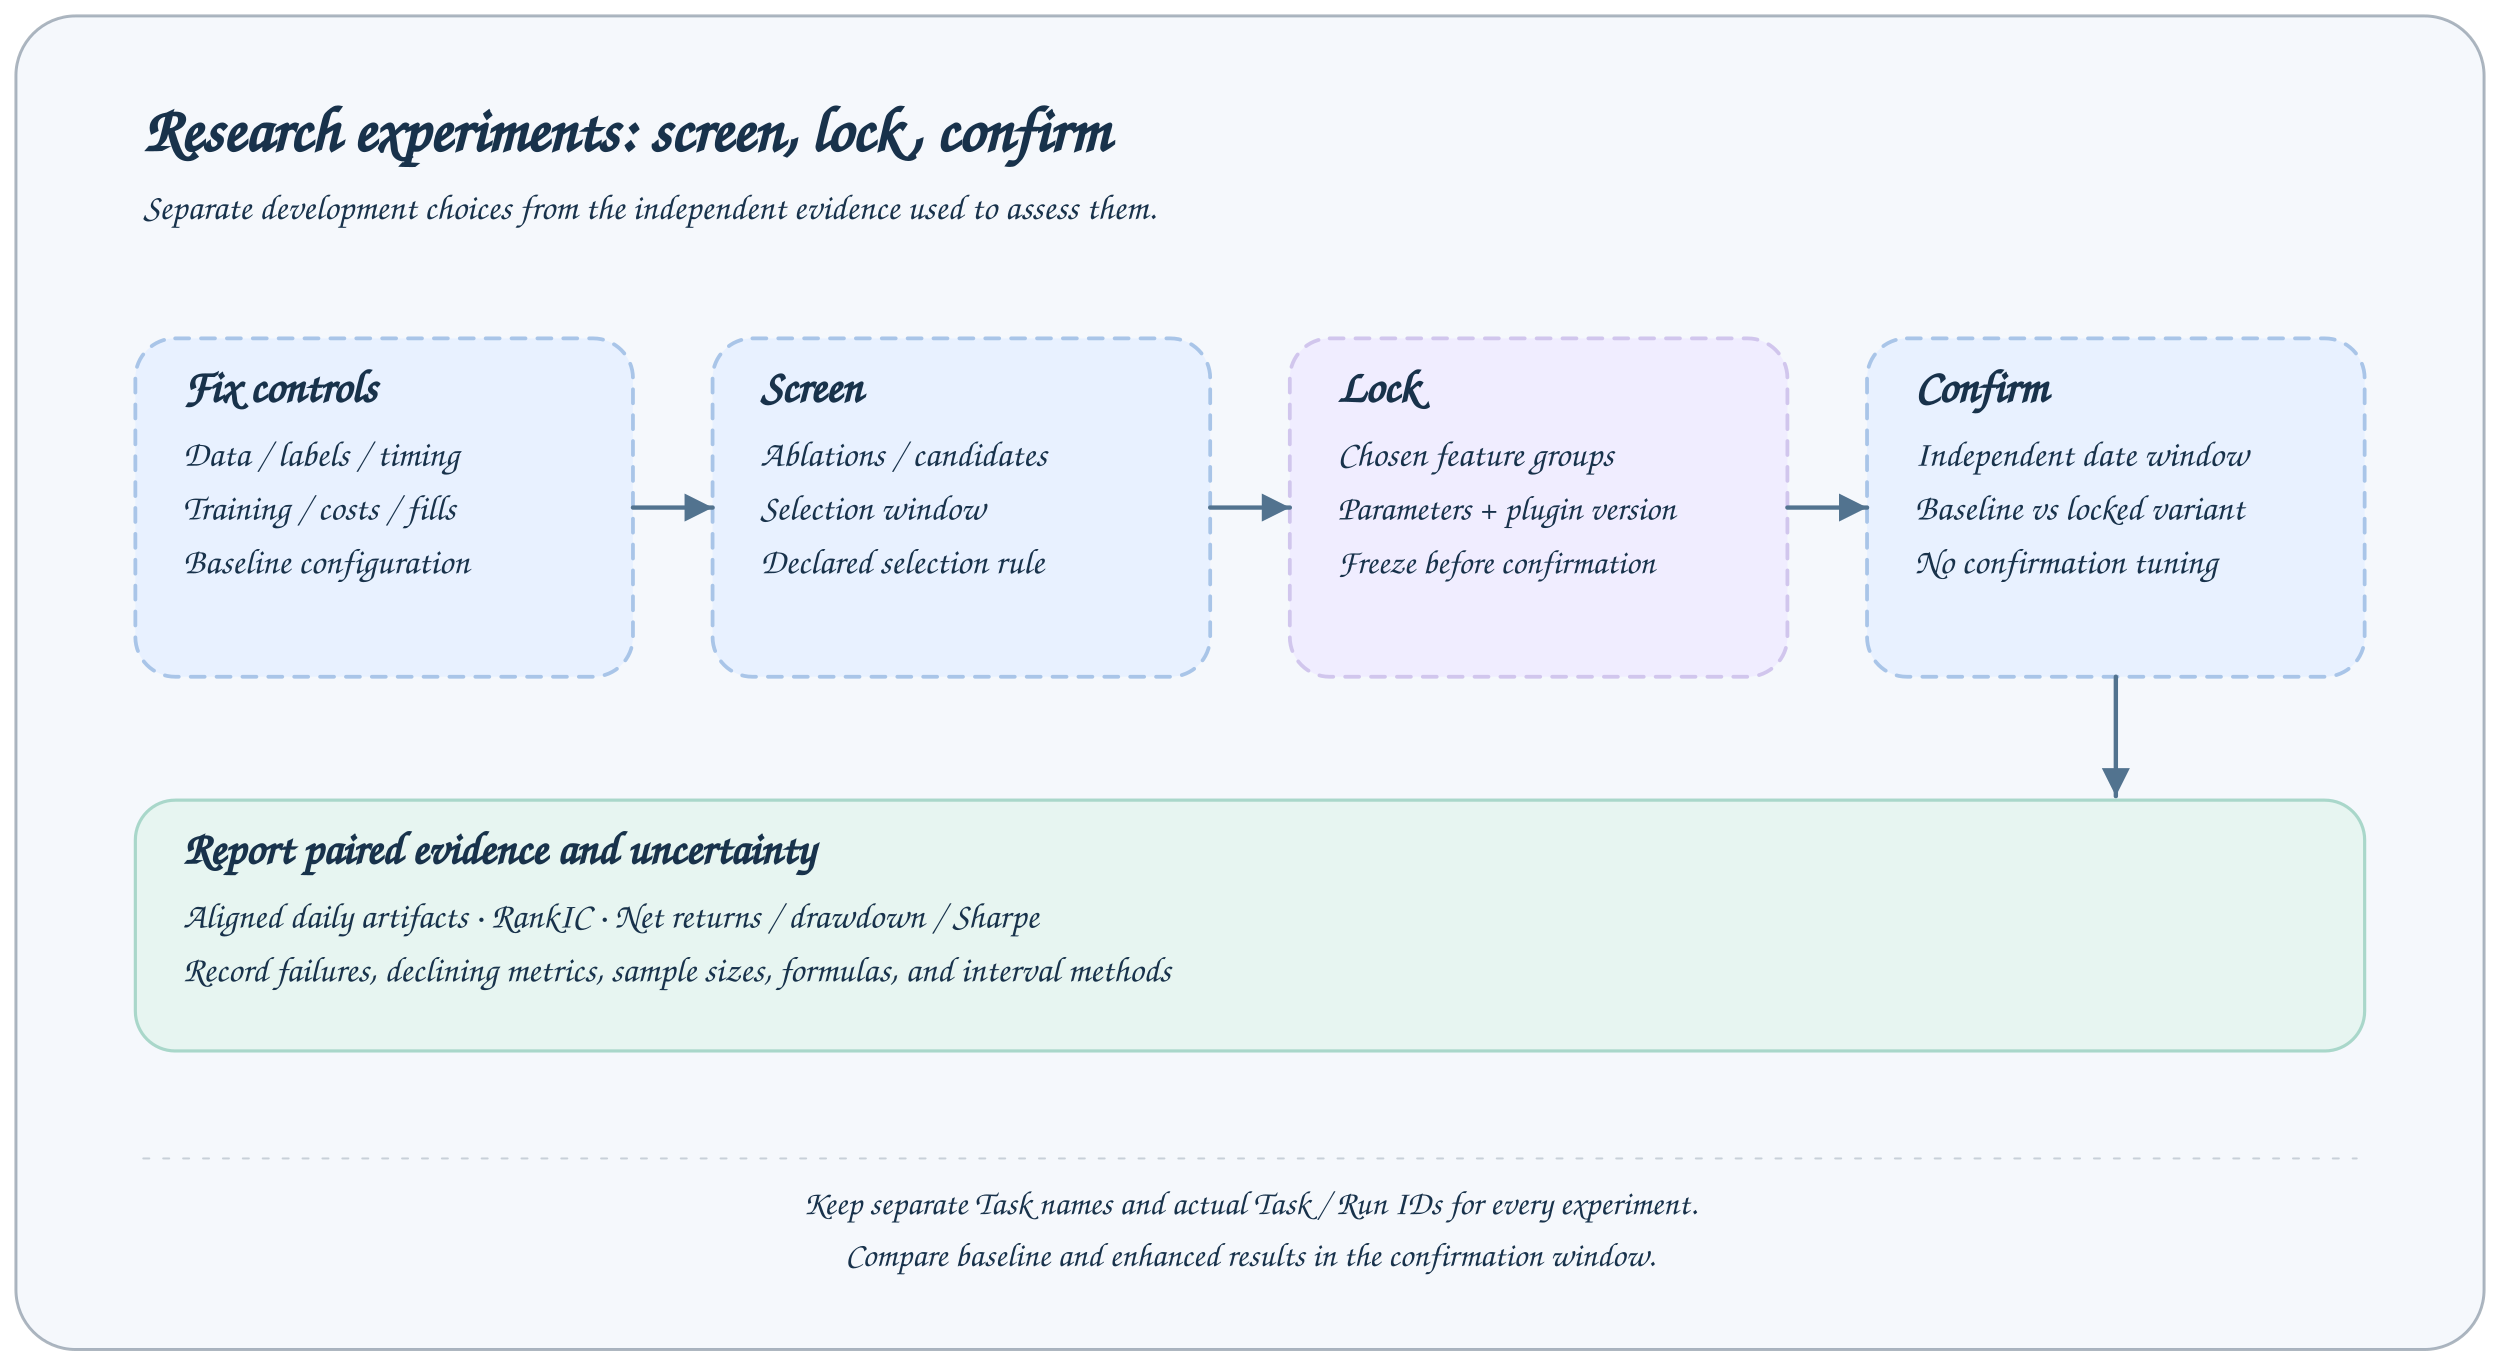
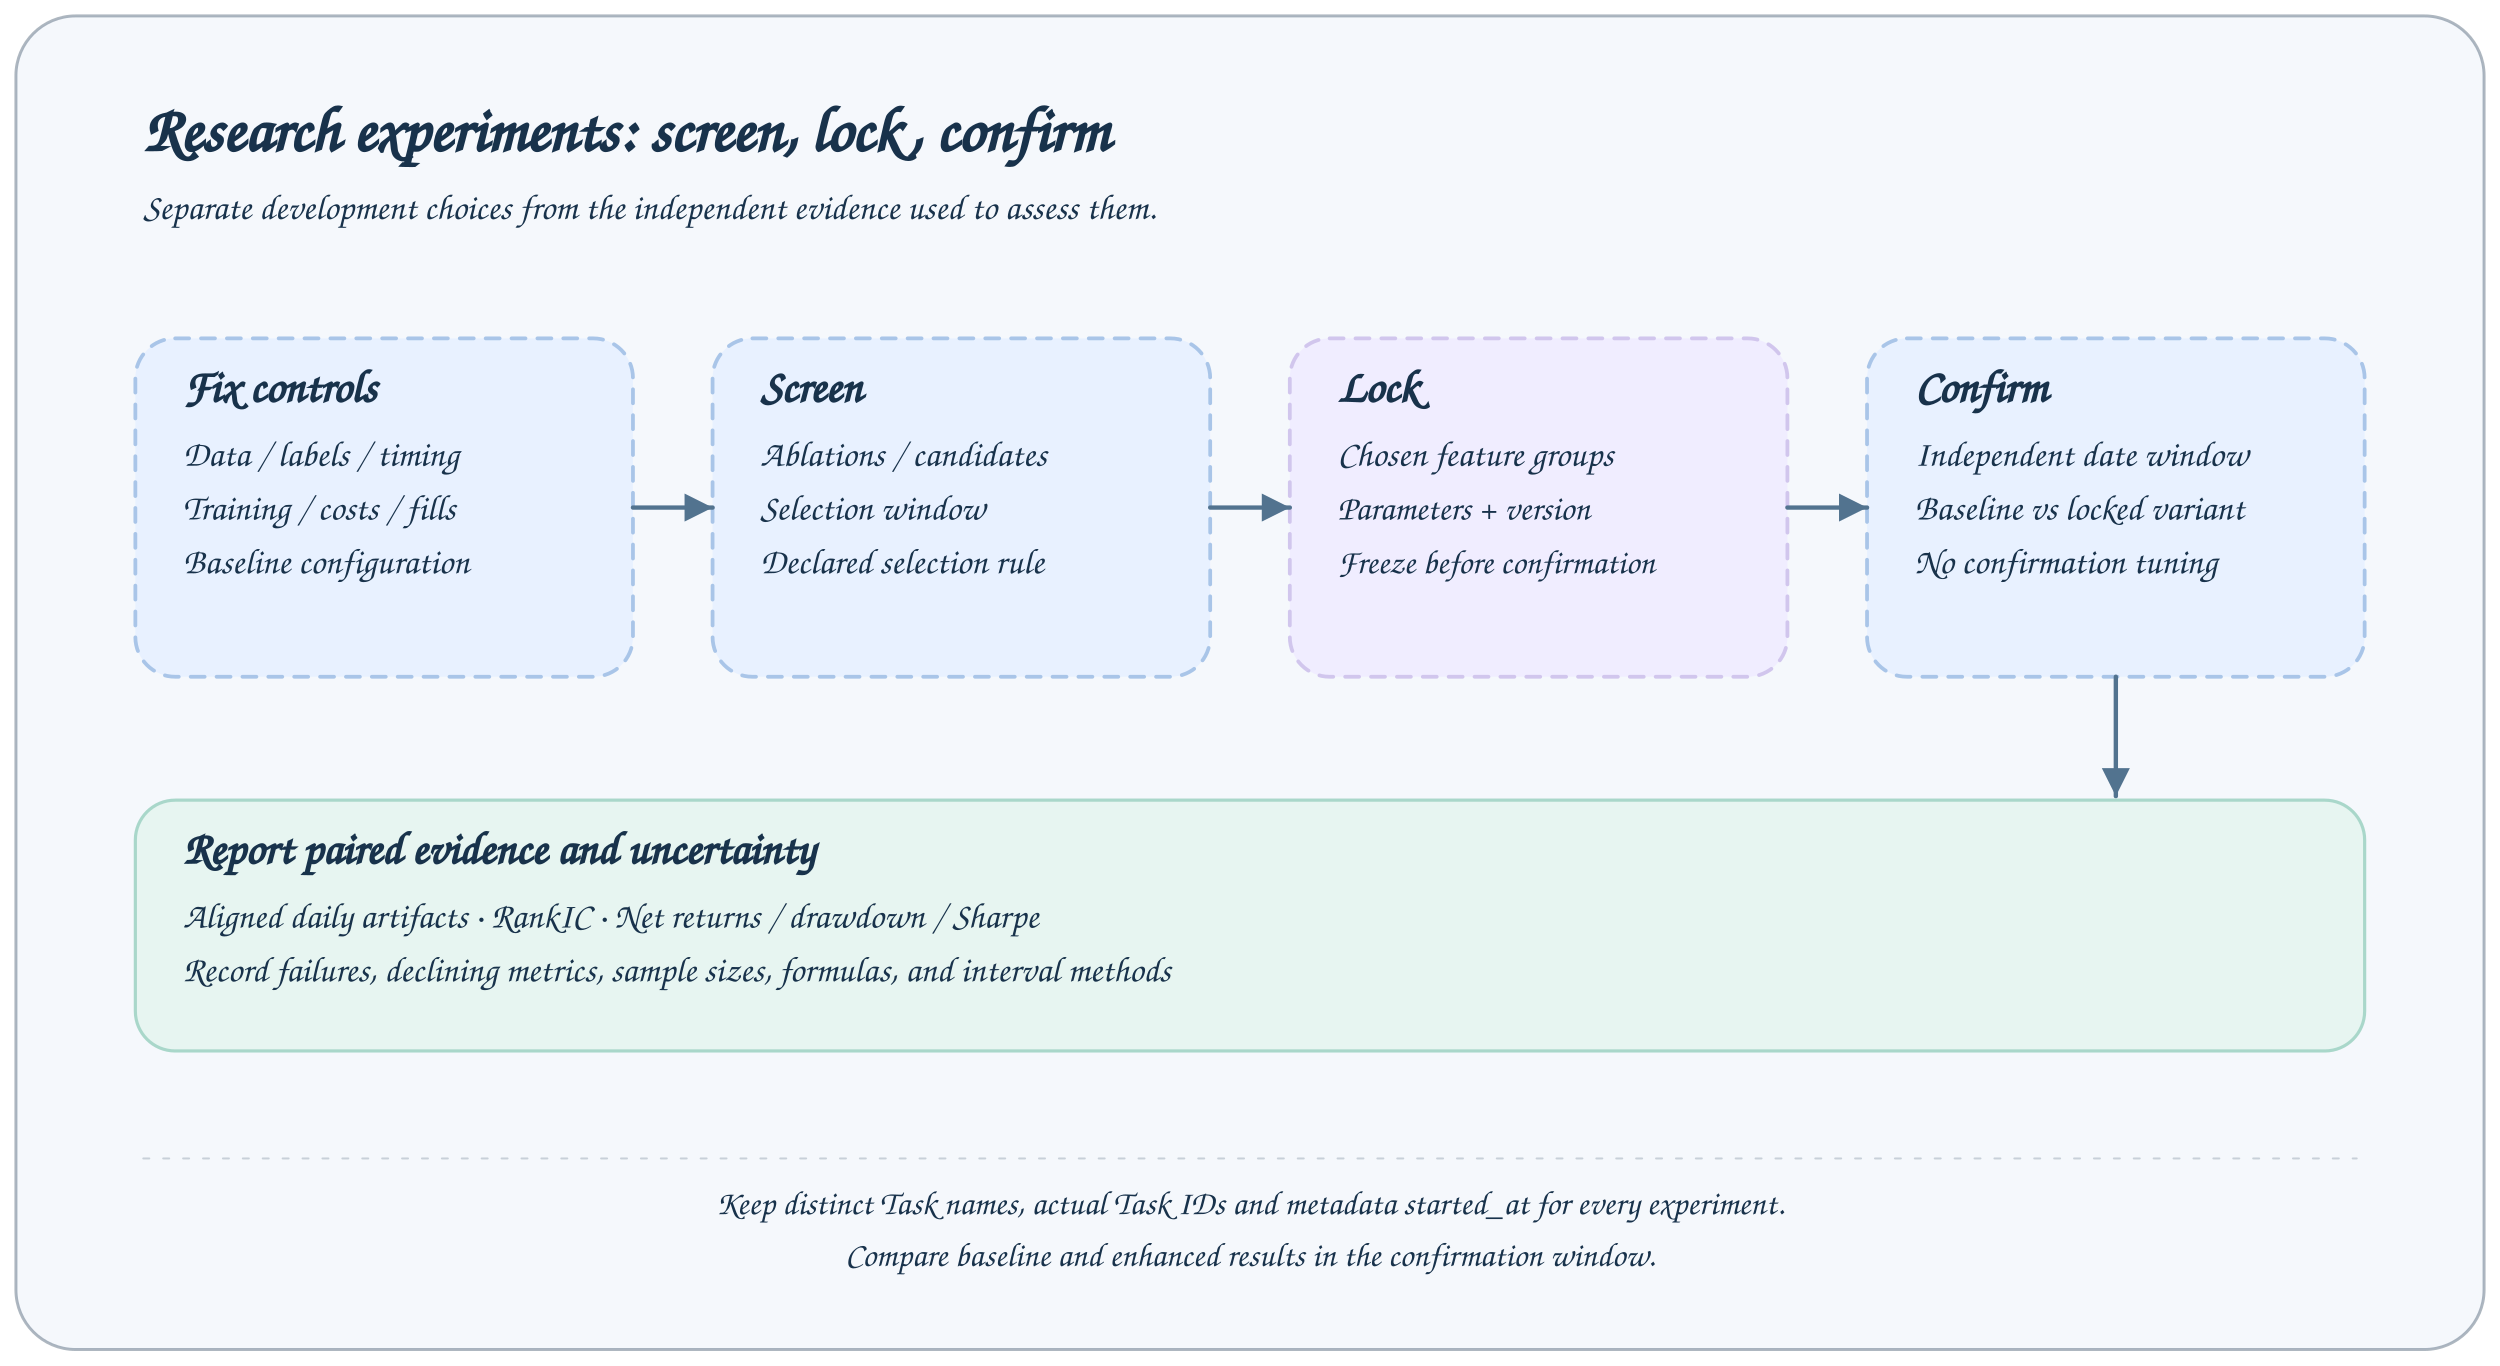
<svg xmlns="http://www.w3.org/2000/svg" width="1256" height="686" viewBox="0 0 1256 686" role="img" aria-labelledby="title desc">
  <defs>
    <marker id="arrow" viewBox="0 0 10 10" refX="9" refY="5" markerWidth="8" markerHeight="8" orient="auto-start-reverse">
      <path d="M 1 1 L 9 5 L 1 9 Z" fill="#52738f" />
    </marker>
  </defs>
  <rect x="8" y="8" width="1240.0" height="670.0" rx="30" fill="#f5f8fc" stroke="#18324b" stroke-width="1.5" stroke-linejoin="round" stroke-opacity="0.35" />
  <g transform="translate(28 28)" font-family="'Comic Sans MS', 'Chalkboard SE', 'Comic Neue', cursive" data-diagram-content="true">
    <g font-family="'Comic Sans MS', 'Chalkboard SE', 'Comic Neue', cursive" fill="#18324b">
      <text x="44" y="48" font-size="32" font-weight="700" text-anchor="start">Research experiments: screen, lock, confirm</text>
      <text x="44" y="82" font-size="18" font-weight="400" text-anchor="start" fill="#18324b">Separate development choices from the independent evidence used to assess them.</text>
      <rect x="40" y="142" width="250" height="170" rx="20" fill="#e8f1ff" stroke="#a9c5e8" stroke-width="1.9" stroke-dasharray="7 6" stroke-linecap="round" />
      <text x="64.0" y="174" font-size="23" font-weight="700" text-anchor="start">Fix controls</text>
      <text x="64.0" y="206" font-size="18" font-weight="400" text-anchor="start">Data / labels / timing</text>
      <text x="64.0" y="233" font-size="18" font-weight="400" text-anchor="start">Training / costs / fills</text>
      <text x="64.0" y="260" font-size="18" font-weight="400" text-anchor="start">Baseline configuration</text>
      <rect x="330" y="142" width="250" height="170" rx="20" fill="#e8f1ff" stroke="#a9c5e8" stroke-width="1.9" stroke-dasharray="7 6" stroke-linecap="round" />
      <text x="354.0" y="174" font-size="23" font-weight="700" text-anchor="start">Screen</text>
      <text x="354.0" y="206" font-size="18" font-weight="400" text-anchor="start">Ablations / candidates</text>
      <text x="354.0" y="233" font-size="18" font-weight="400" text-anchor="start">Selection window</text>
      <text x="354.0" y="260" font-size="18" font-weight="400" text-anchor="start">Declared selection rule</text>
      <rect x="620" y="142" width="250" height="170" rx="20" fill="#f0edff" stroke="#d1c6ed" stroke-width="1.9" stroke-dasharray="7 6" stroke-linecap="round" />
      <text x="644.0" y="174" font-size="23" font-weight="700" text-anchor="start">Lock</text>
      <text x="644.0" y="206" font-size="18" font-weight="400" text-anchor="start">Chosen feature groups</text>
-       <text x="644.0" y="233" font-size="17.4" font-weight="400" text-anchor="start">Parameters + plugin version</text>
+       <text x="644.0" y="233" font-size="17.4" font-weight="400" text-anchor="start">Parameters + version</text>
      <text x="644.0" y="260" font-size="17" font-weight="400" text-anchor="start">Freeze before confirmation</text>
      <rect x="910" y="142" width="250" height="170" rx="20" fill="#e8f1ff" stroke="#a9c5e8" stroke-width="1.9" stroke-dasharray="7 6" stroke-linecap="round" />
      <text x="934.0" y="174" font-size="23" font-weight="700" text-anchor="start">Confirm</text>
      <text x="934.0" y="206" font-size="18" font-weight="400" text-anchor="start">Independent date window</text>
      <text x="934.0" y="233" font-size="18" font-weight="400" text-anchor="start">Baseline vs locked variant</text>
      <text x="934.0" y="260" font-size="18" font-weight="400" text-anchor="start">No confirmation tuning</text>
      <path d="M 290 227 H 330" fill="none" stroke="#52738f" stroke-width="2.2" marker-end="url(#arrow)" stroke-linecap="round" stroke-linejoin="round" />
      <path d="M 580 227 H 620" fill="none" stroke="#52738f" stroke-width="2.2" marker-end="url(#arrow)" stroke-linecap="round" stroke-linejoin="round" />
      <path d="M 870 227 H 910" fill="none" stroke="#52738f" stroke-width="2.2" marker-end="url(#arrow)" stroke-linecap="round" stroke-linejoin="round" />
      <path d="M 1035 312 V 372" fill="none" stroke="#52738f" stroke-width="2.2" marker-end="url(#arrow)" stroke-linecap="round" stroke-linejoin="round" />
      <rect x="40" y="374" width="1120" height="126" rx="20" fill="#e7f5f1" stroke="#a9d7ca" stroke-width="1.6" stroke-linecap="round" />
      <text x="64.0" y="406" font-size="23" font-weight="700" text-anchor="start">Report paired evidence and uncertainty</text>
      <text x="64.0" y="438" font-size="18" font-weight="400" text-anchor="start">Aligned daily artifacts · RankIC · Net returns / drawdown / Sharpe</text>
      <text x="64.0" y="465" font-size="18" font-weight="400" text-anchor="start">Record failures, declining metrics, sample sizes, formulas, and interval methods</text>
-       <text x="600.0" y="582" font-size="17" font-weight="400" text-anchor="middle">Keep separate Task names and actual Task / Run IDs for every experiment.</text>
+       <text x="600.0" y="582" font-size="17" font-weight="400" text-anchor="middle">Keep distinct Task names, actual Task IDs and metadata started_at for every experiment.</text>
      <text x="600.0" y="608" font-size="17" font-weight="400" text-anchor="middle">Compare baseline and enhanced results in the confirmation window.</text>
    </g>
    <path d="M 44 554 H 1156" fill="none" stroke="#18324b" stroke-opacity="0.2" stroke-width="1" stroke-dasharray="3 7" stroke-linecap="round" />
  </g>
</svg>
